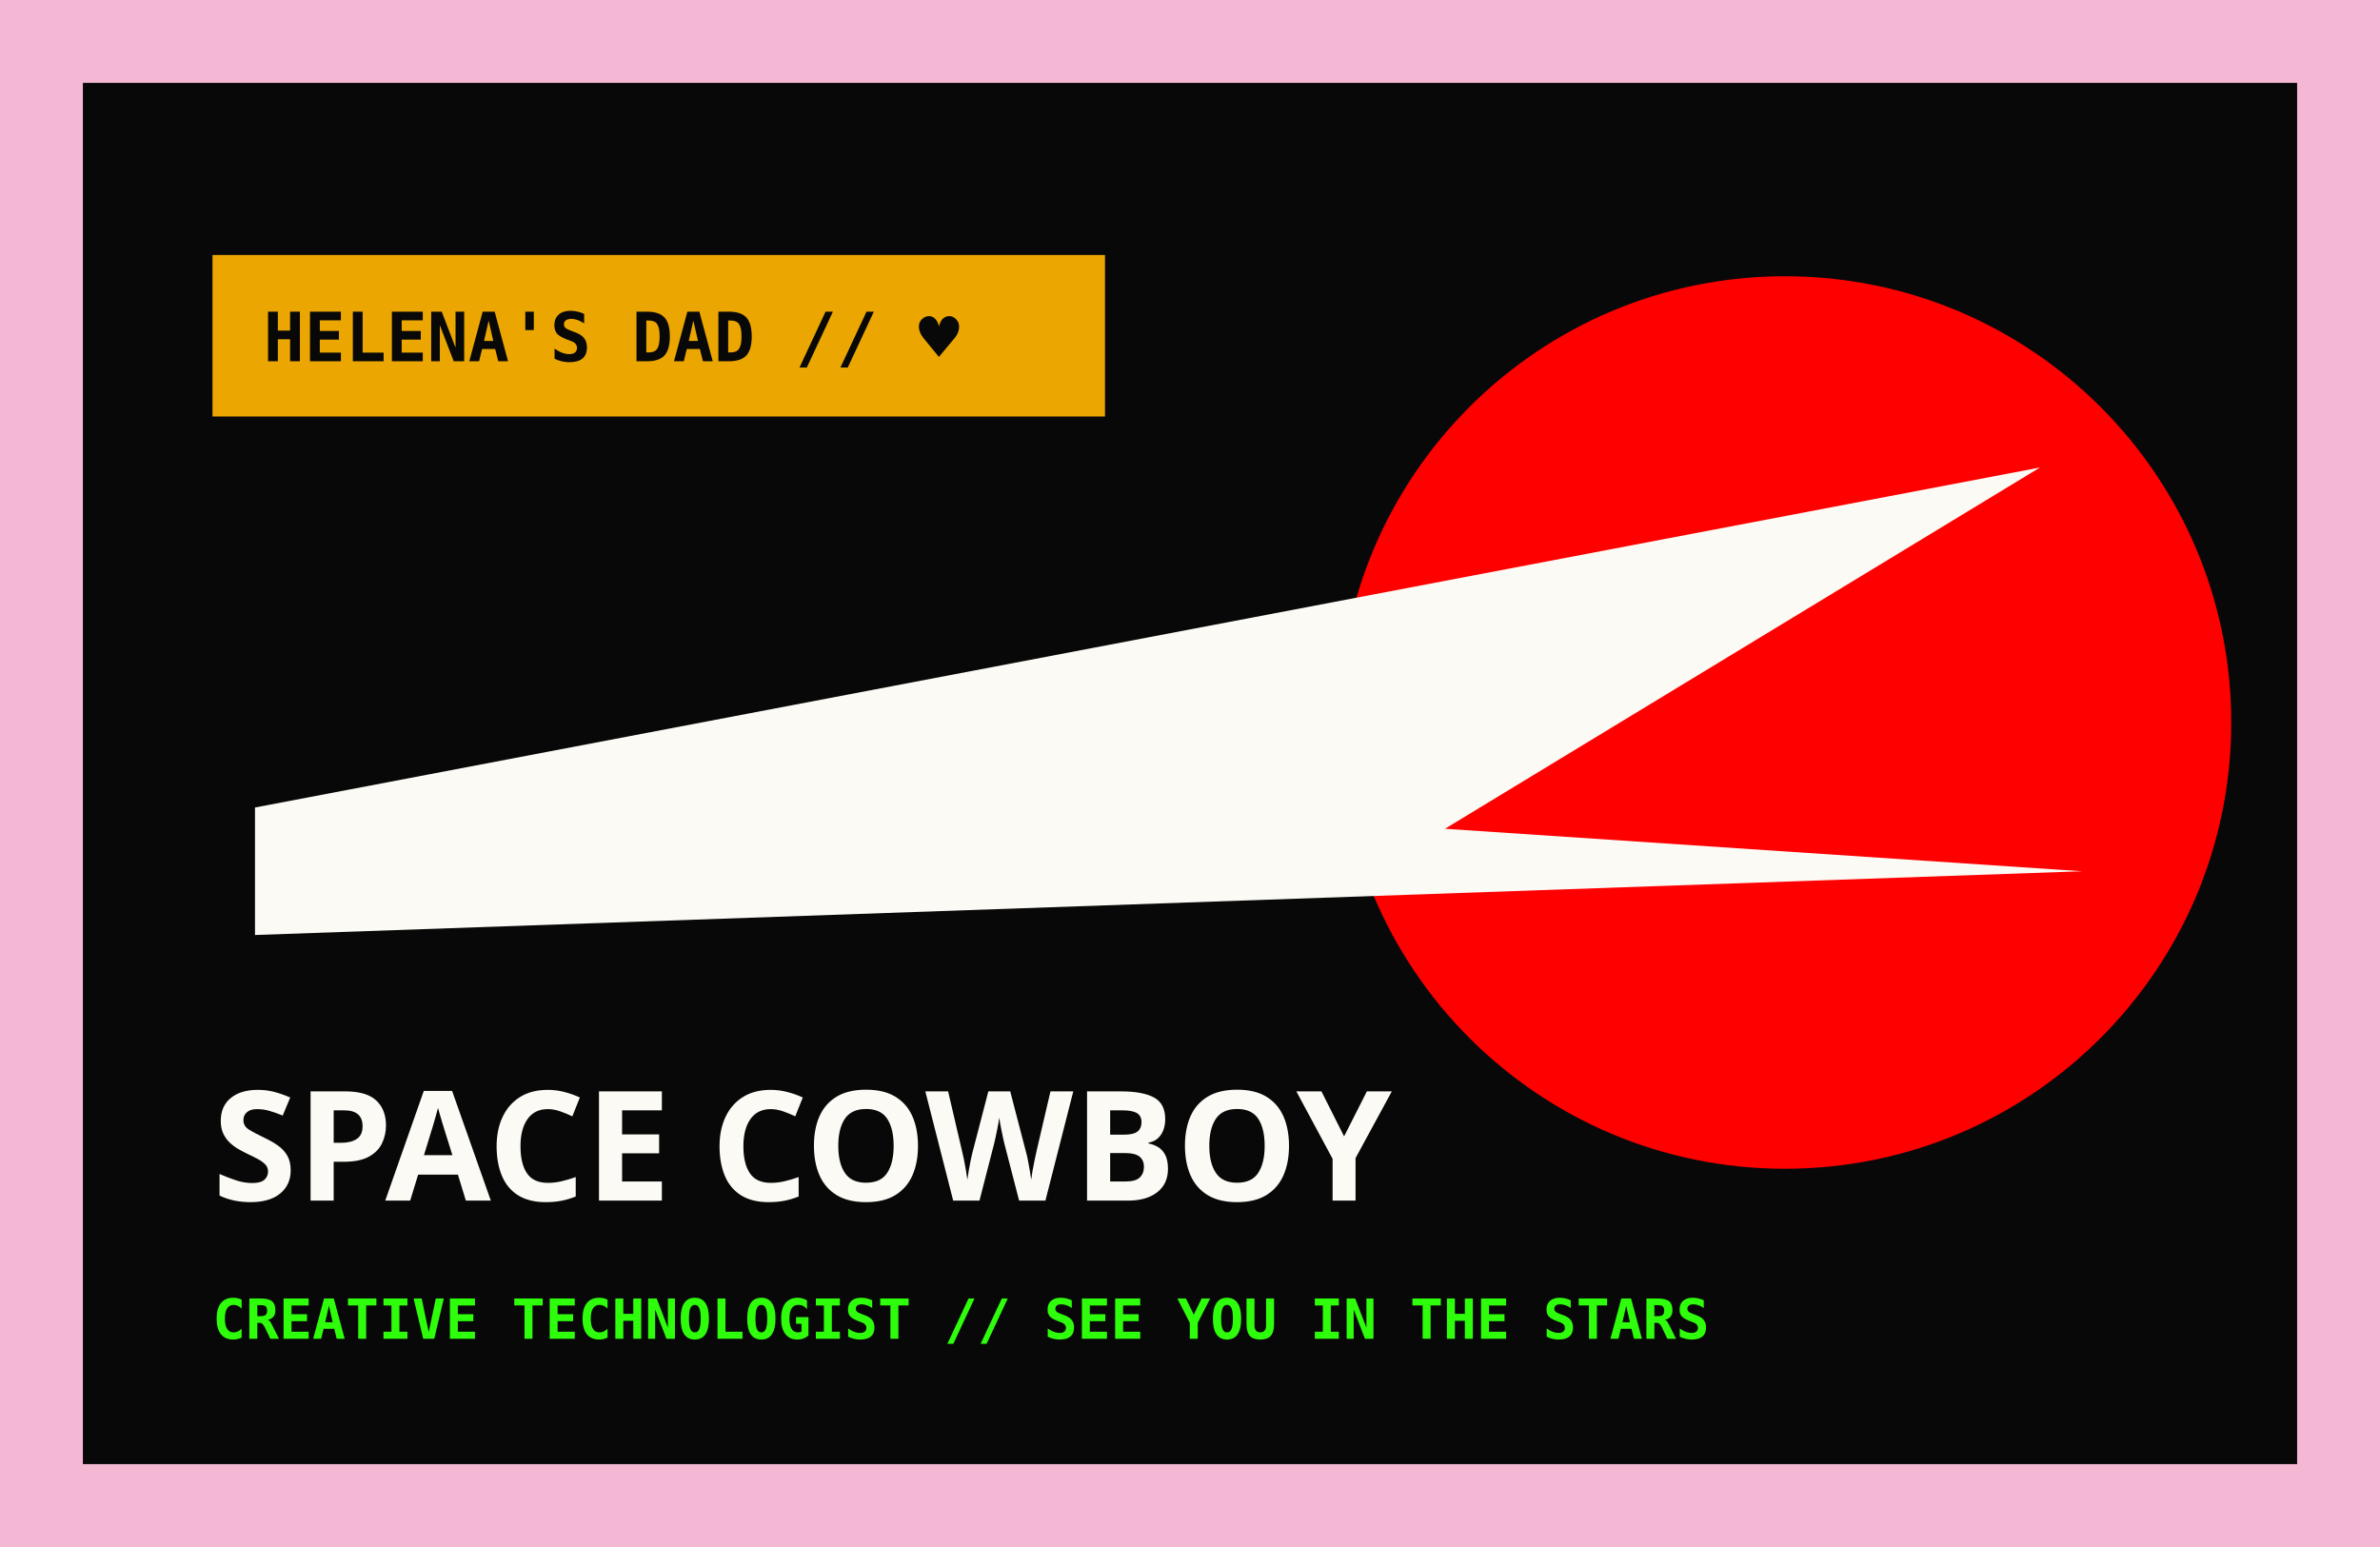
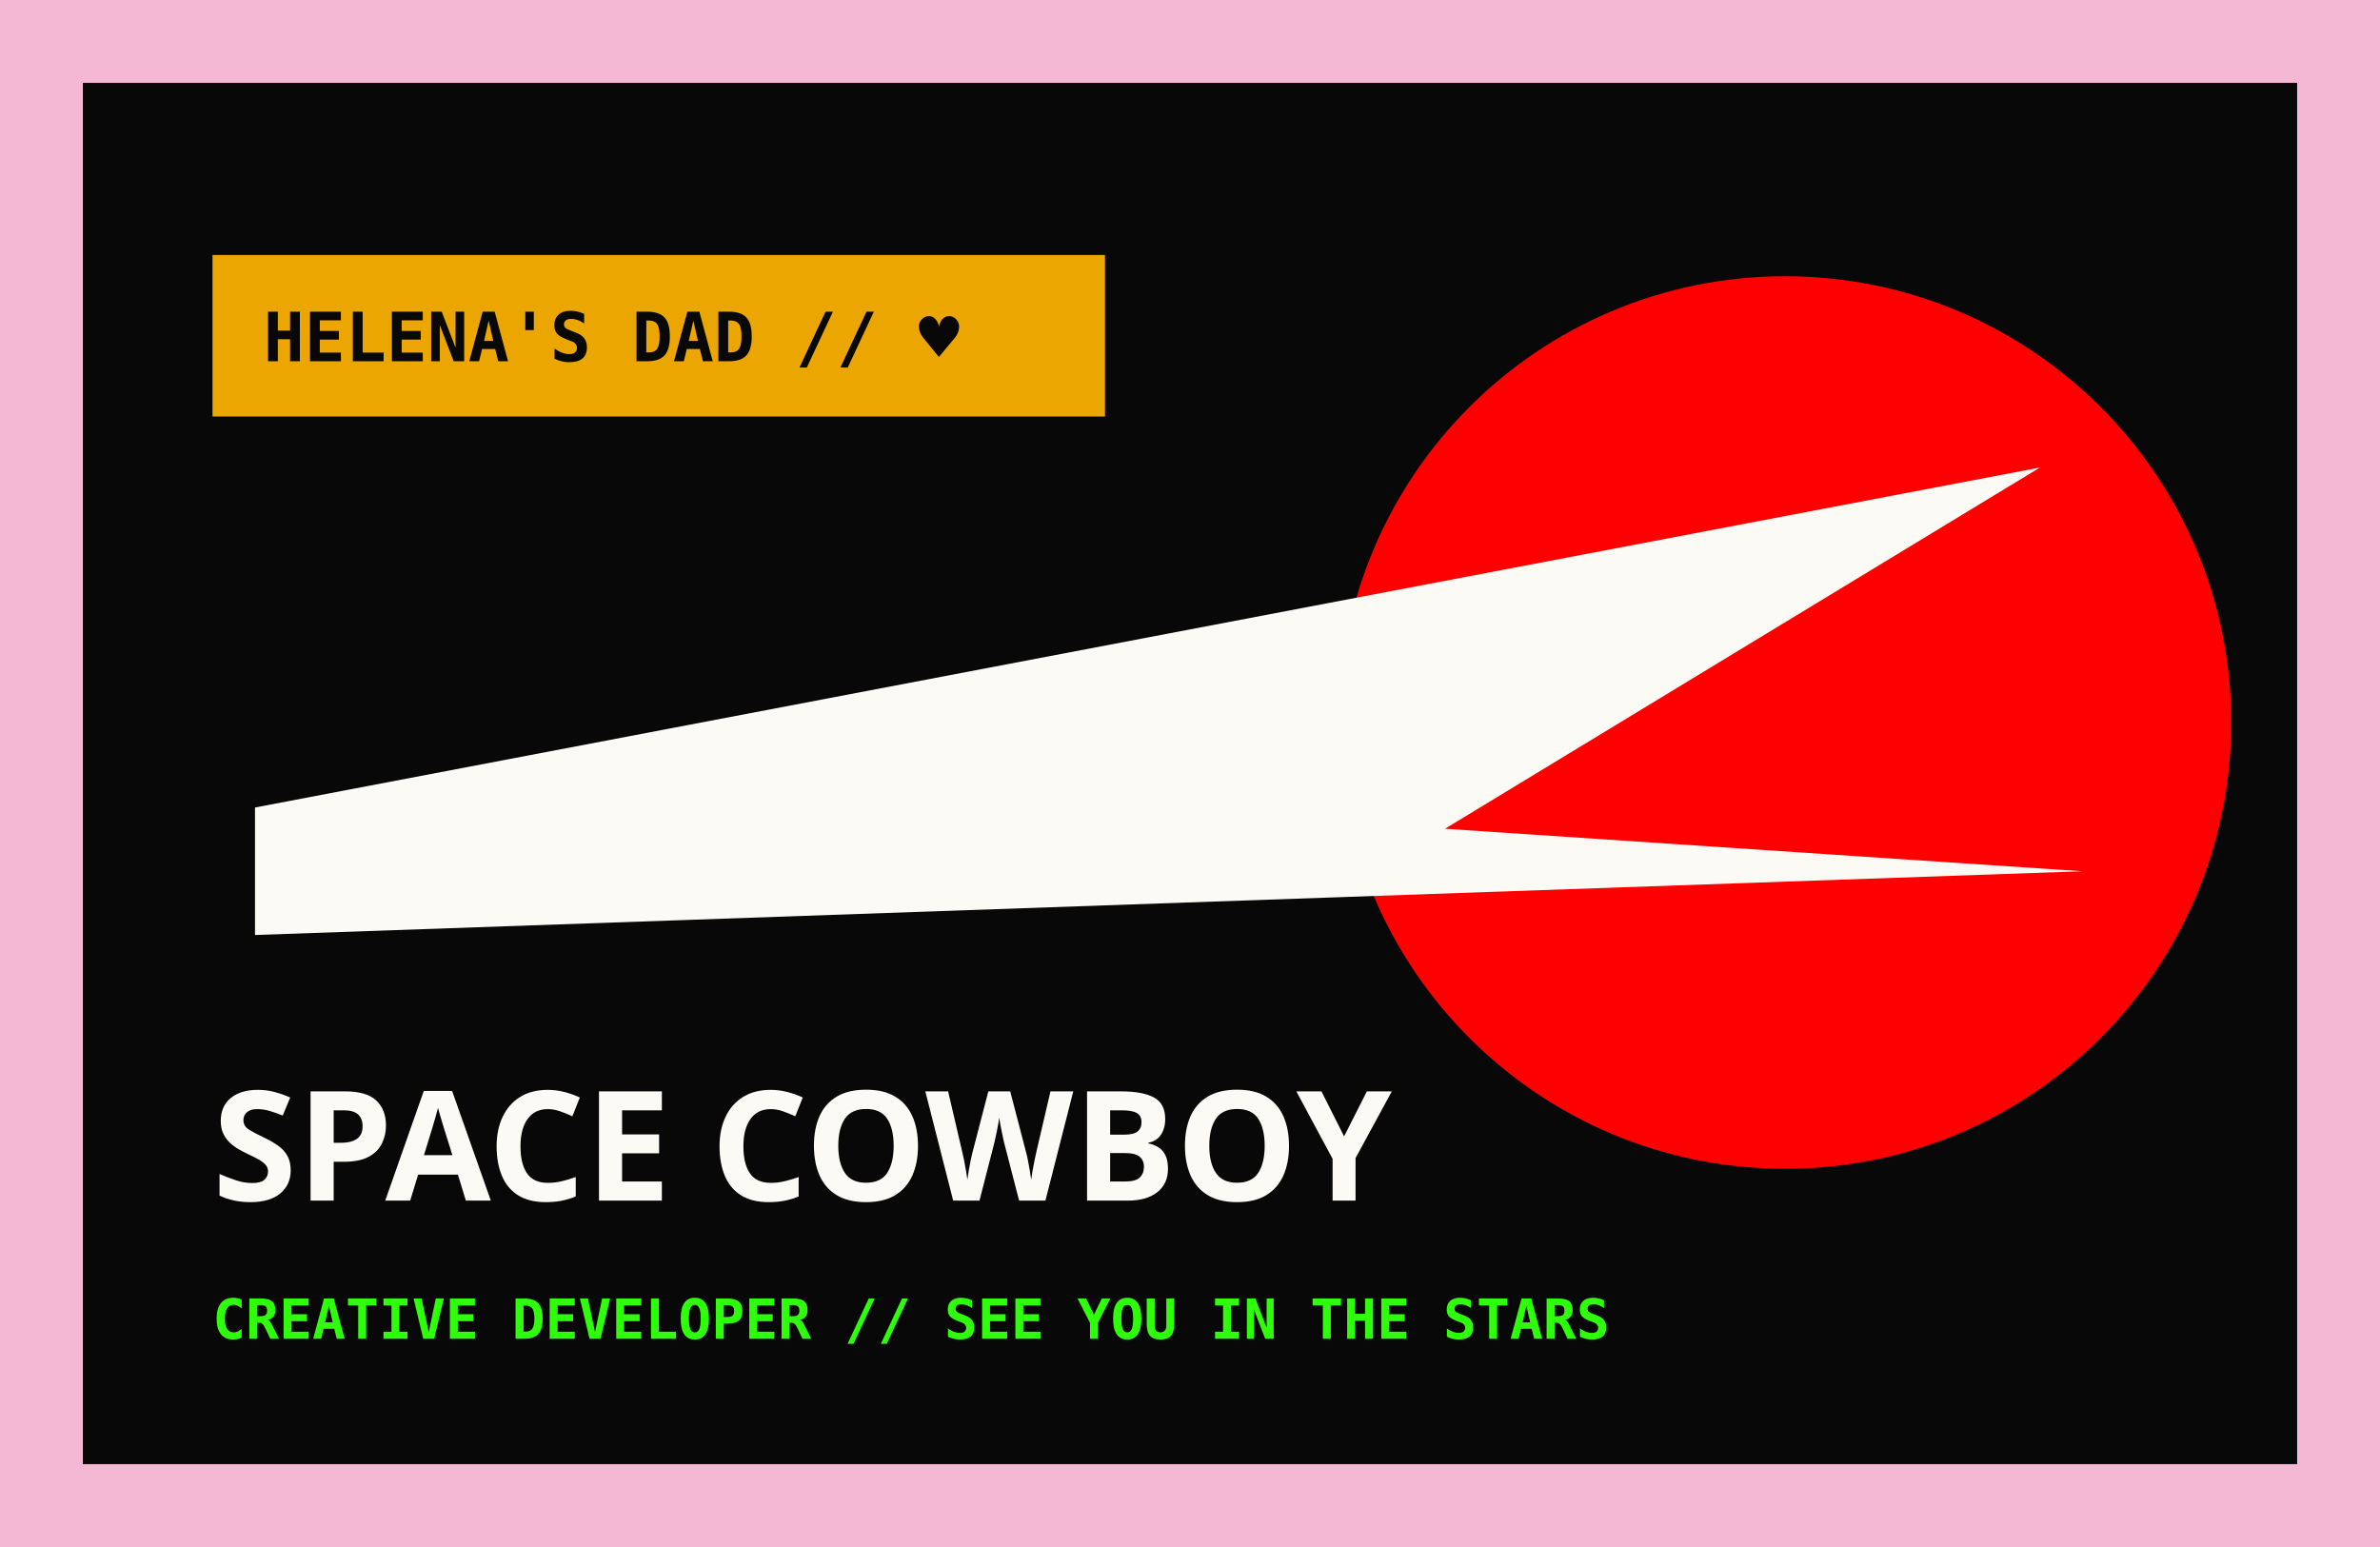
<svg xmlns="http://www.w3.org/2000/svg" viewBox="0 0 1120 728" fill="none">
  <rect width="1120" height="728" fill="#F5B8D4" />
  <rect x="45" y="45" width="1030" height="638" fill="#080808" stroke="#080808" stroke-width="12" />
  <circle cx="840" cy="340" r="210" fill="#FE0000" />
  <path d="M 120 380 L 960 220 L 680 390 L 980 410 L 120 440 Z" fill="#FBFAF4" />
  <g transform="translate(100, 120)">
    <rect x="0" y="0" width="420" height="76" fill="#EBA602" />
    <text x="24" y="50" fill="#080808" font-family="monospace" font-weight="900" font-size="32">HELENA'S DAD // ♥</text>
  </g>
  <text x="100" y="565" fill="#FBFAF4" font-family="sans-serif" font-weight="900" font-size="72">SPACE COWBOY</text>
-   <text x="100" y="630" fill="#2EFE0C" font-family="monospace" font-weight="700" font-size="26">CREATIVE TECHNOLOGIST // SEE YOU IN THE STARS</text>
+   <text x="100" y="630" fill="#2EFE0C" font-family="monospace" font-weight="700" font-size="26">CREATIVE DEVELOPER // SEE YOU IN THE STARS</text>
</svg>
